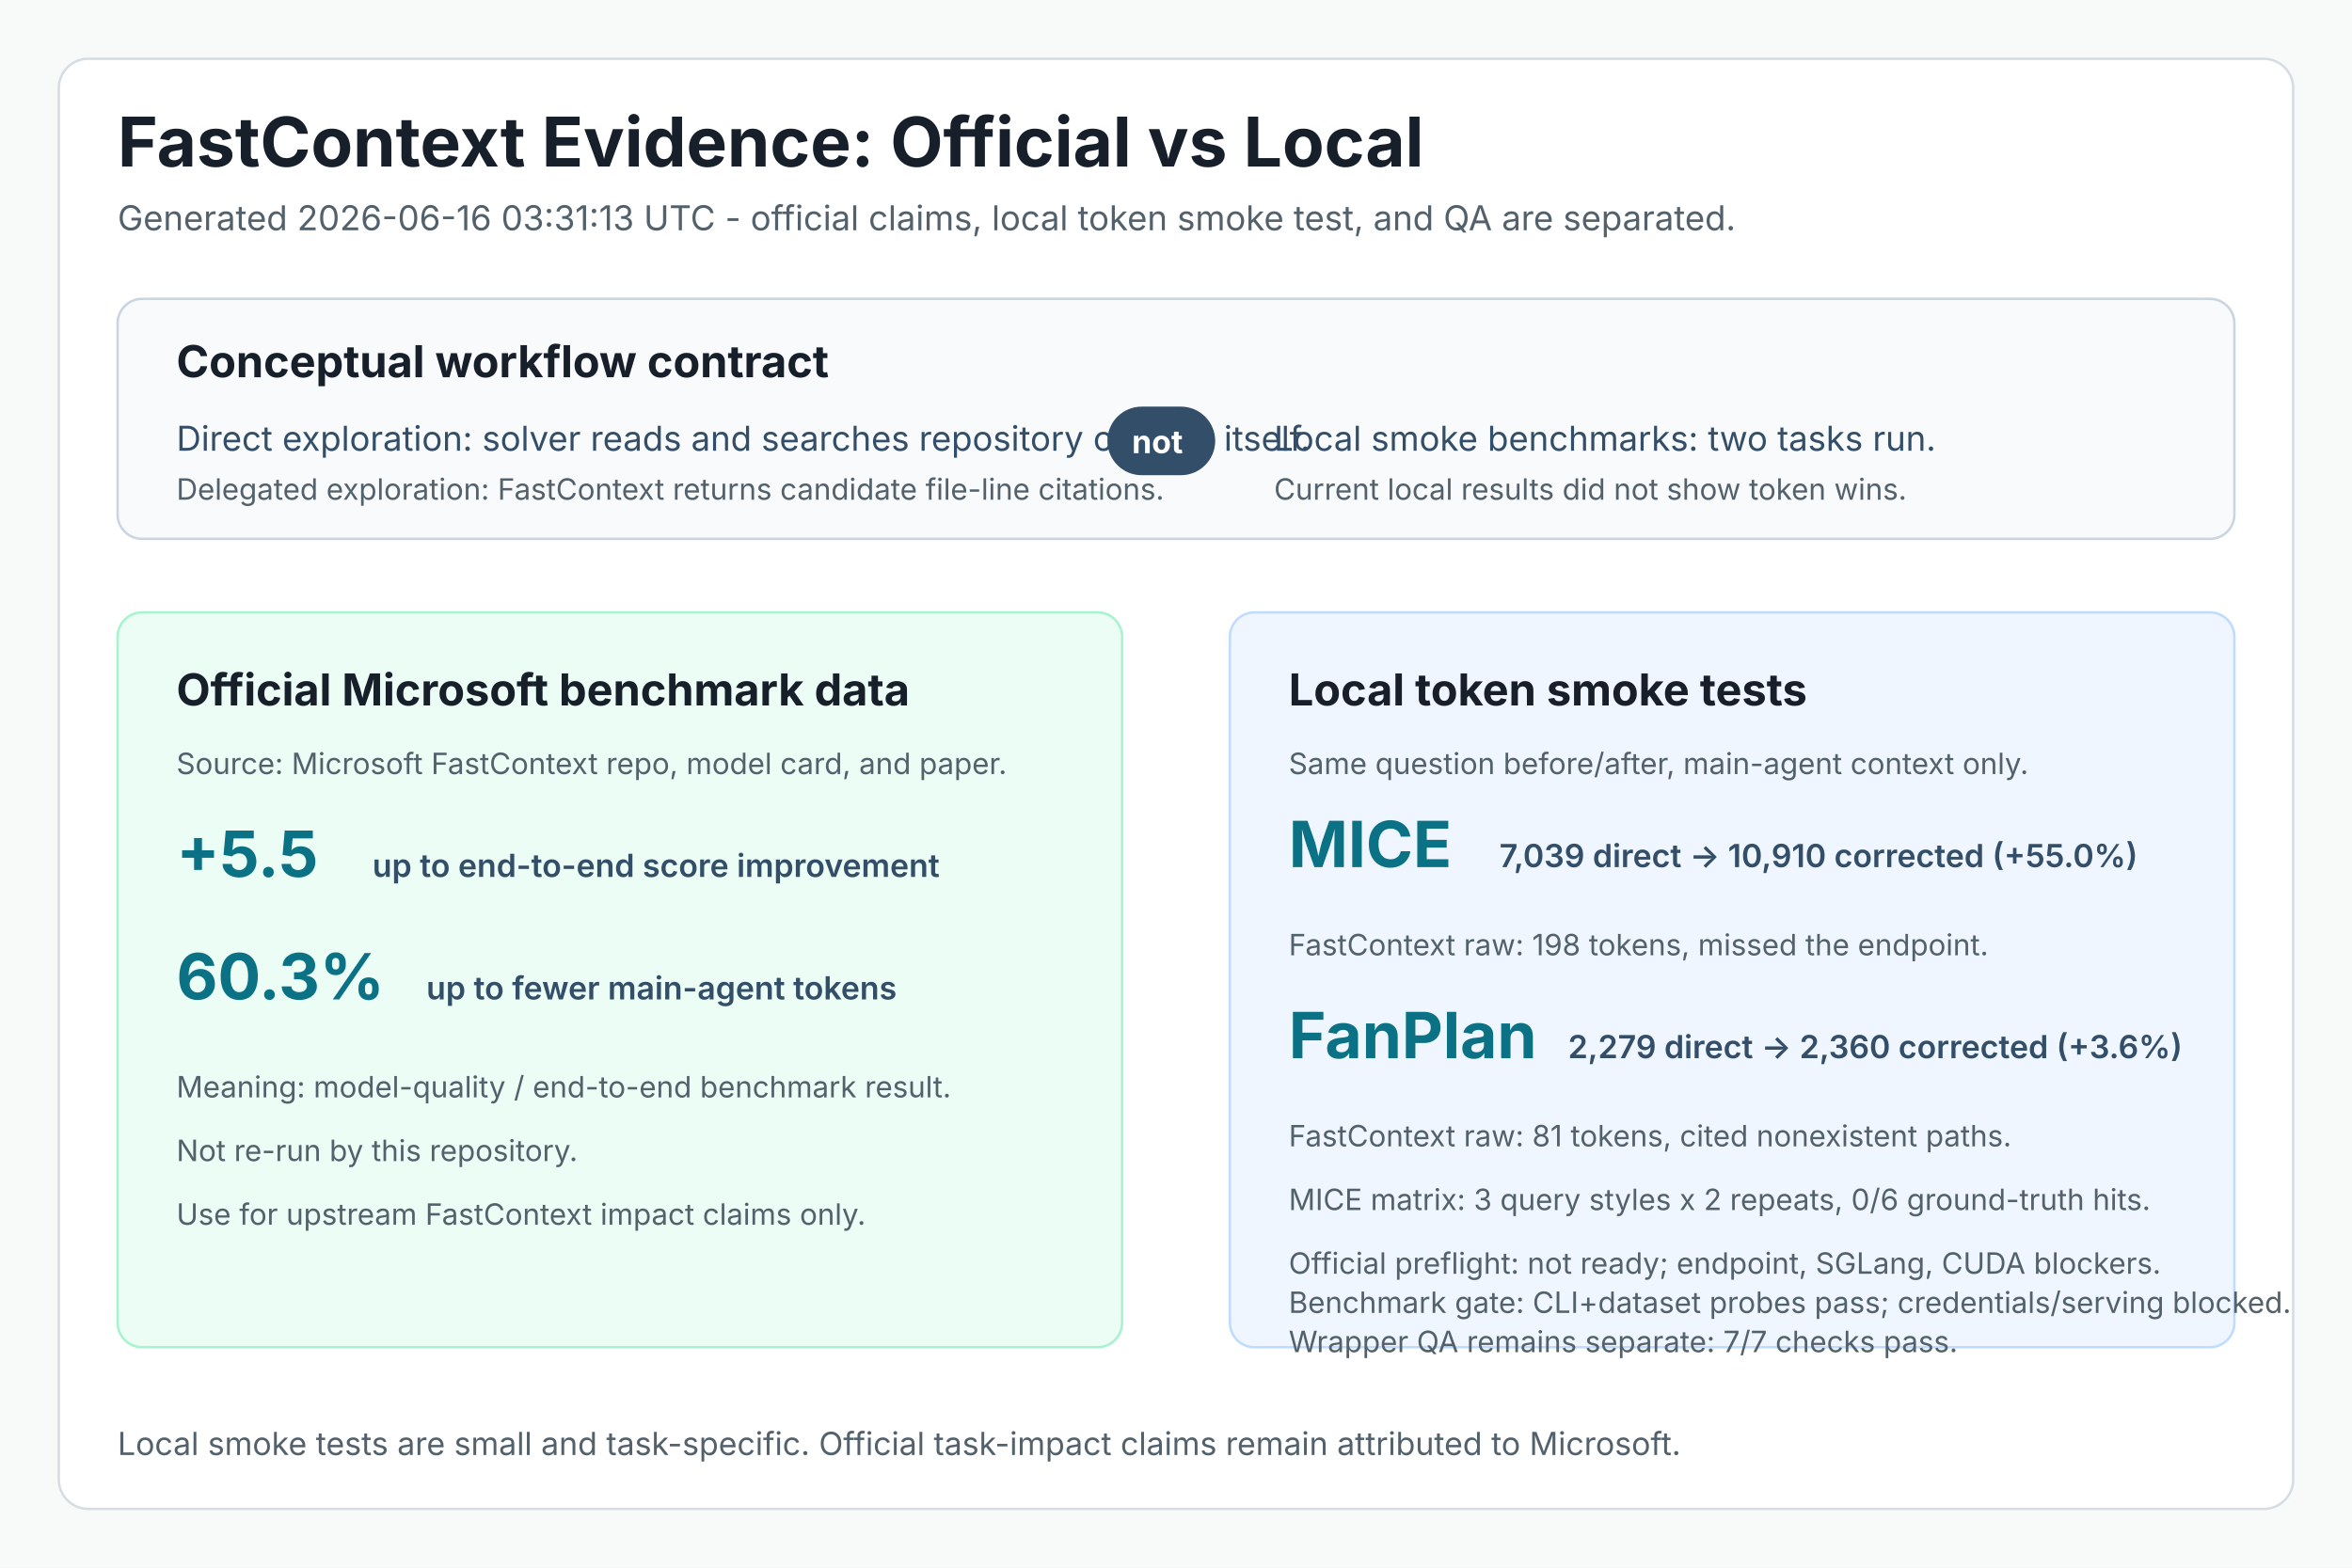
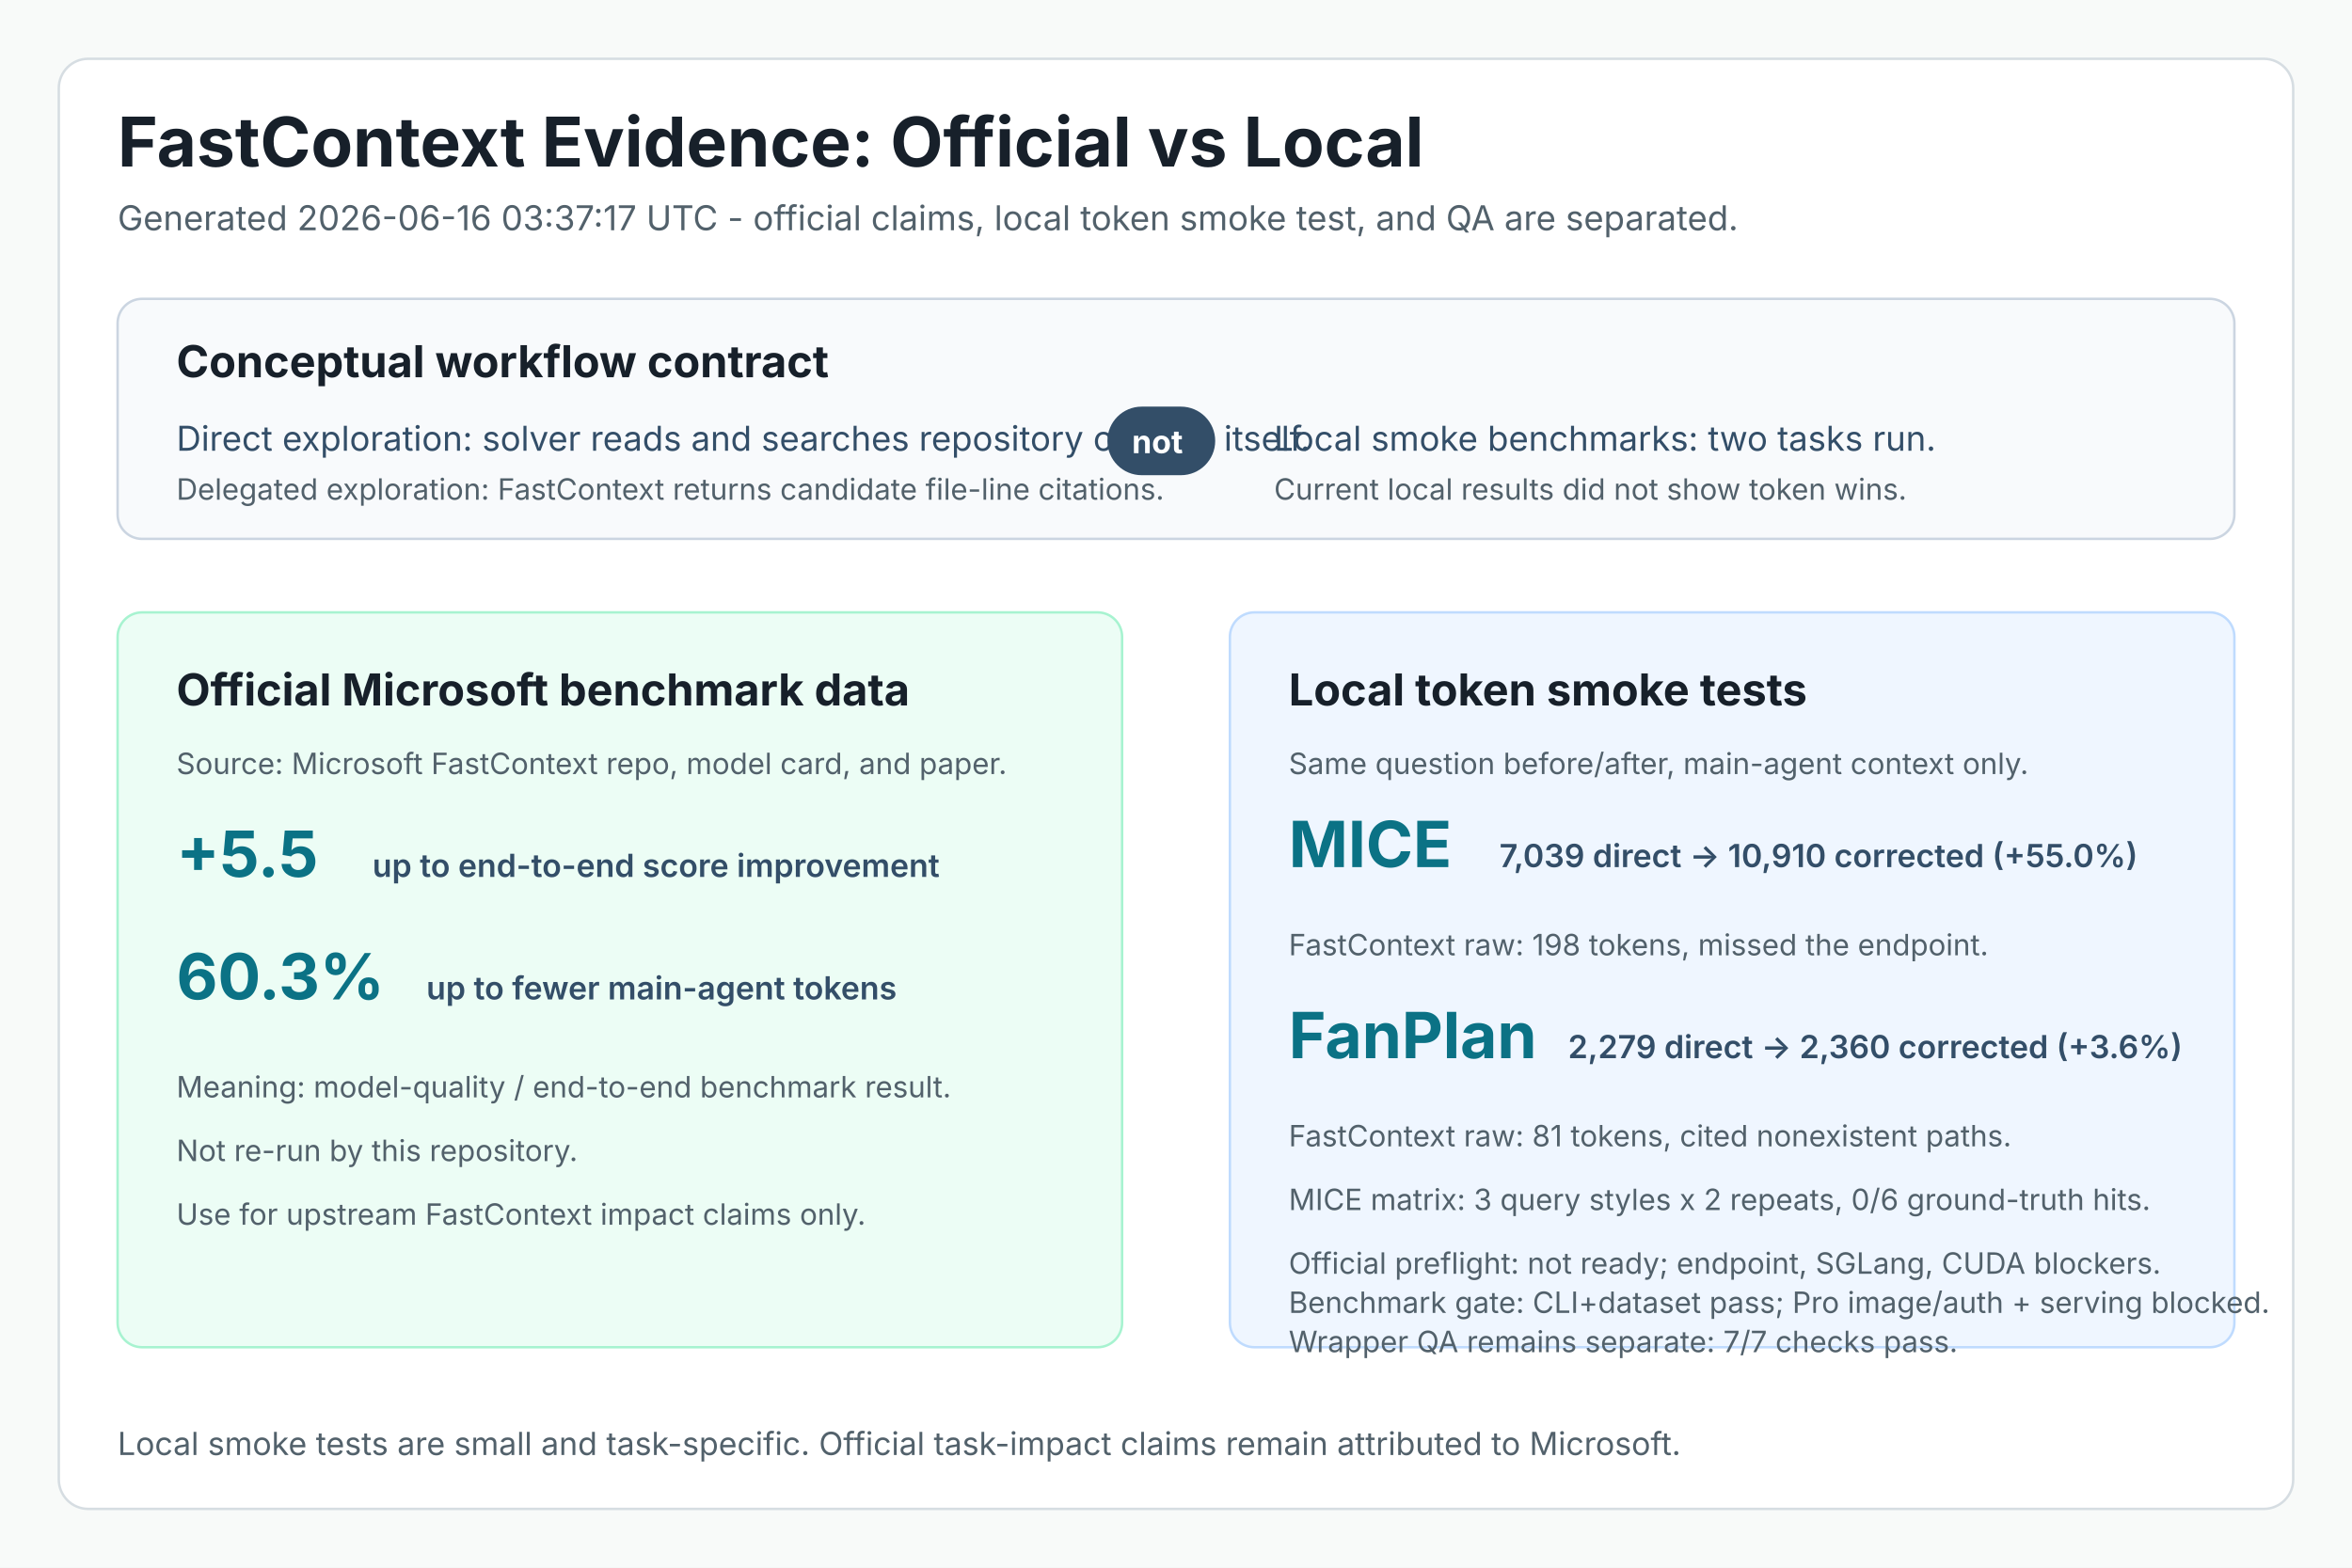
<svg xmlns="http://www.w3.org/2000/svg" width="960" height="640" viewBox="0 0 960 640" role="img" aria-labelledby="title desc">
  <style>
    .title { font: 700 28px -apple-system, BlinkMacSystemFont, "Segoe UI", sans-serif; fill: #17202a; }
    .subtitle { font: 400 14px -apple-system, BlinkMacSystemFont, "Segoe UI", sans-serif; fill: #52616b; }
    .card-title { font: 700 18px -apple-system, BlinkMacSystemFont, "Segoe UI", sans-serif; fill: #17202a; }
    .label { font: 600 15px -apple-system, BlinkMacSystemFont, "Segoe UI", sans-serif; fill: #1f2933; }
    .body { font: 400 14px -apple-system, BlinkMacSystemFont, "Segoe UI", sans-serif; fill: #334e68; }
    .metric { font: 700 26px -apple-system, BlinkMacSystemFont, "Segoe UI", sans-serif; fill: #0b7285; }
    .metric-label { font: 600 13px -apple-system, BlinkMacSystemFont, "Segoe UI", sans-serif; fill: #334e68; }
    .pill { font: 700 13px -apple-system, BlinkMacSystemFont, "Segoe UI", sans-serif; fill: #ffffff; }
    .fine { font: 400 12px -apple-system, BlinkMacSystemFont, "Segoe UI", sans-serif; fill: #52616b; }
    .note { font: 400 13px -apple-system, BlinkMacSystemFont, "Segoe UI", sans-serif; fill: #52616b; }
  </style>
  <rect width="960" height="640" fill="#f8faf9" />
  <rect x="24" y="24" width="912" height="592" rx="12" fill="#ffffff" stroke="#d6dde2" />
  <text x="48" y="68" class="title">FastContext Evidence: Official vs Local</text>
-   <text x="48" y="94" class="subtitle">Generated 2026-06-16 03:31:13 UTC - official claims, local token smoke test, and QA are separated.</text>
+   <text x="48" y="94" class="subtitle">Generated 2026-06-16 03:37:17 UTC - official claims, local token smoke test, and QA are separated.</text>
  <rect x="48" y="122" width="864" height="98" rx="10" fill="#f8fafc" stroke="#cbd5e1" />
  <text x="72" y="154" class="card-title">Conceptual workflow contract</text>
  <text x="72" y="184" class="body">Direct exploration: solver reads and searches repository context itself.</text>
  <text x="72" y="204" class="fine">Delegated exploration: FastContext returns candidate file-line citations.</text>
  <rect x="452" y="166" width="44" height="28" rx="14" fill="#334e68" />
  <text x="462" y="185" class="pill">not</text>
  <text x="520" y="184" class="body">Local smoke benchmarks: two tasks run.</text>
  <text x="520" y="204" class="fine">Current local results did not show token wins.</text>
  <rect x="48" y="250" width="410" height="300" rx="10" fill="#ecfdf5" stroke="#a7f3d0" />
  <text x="72" y="288" class="card-title">Official Microsoft benchmark data</text>
  <text x="72" y="316" class="fine">Source: Microsoft FastContext repo, model card, and paper.</text>
  <text x="72" y="358" class="metric">+5.5</text>
  <text x="152" y="358" class="metric-label">up to end-to-end score improvement</text>
  <text x="72" y="408" class="metric">60.3%</text>
  <text x="174" y="408" class="metric-label">up to fewer main-agent tokens</text>
  <text x="72" y="448" class="fine">Meaning: model-quality / end-to-end benchmark result.</text>
  <text x="72" y="474" class="fine">Not re-run by this repository.</text>
  <text x="72" y="500" class="fine">Use for upstream FastContext impact claims only.</text>
  <rect x="502" y="250" width="410" height="300" rx="10" fill="#eff6ff" stroke="#bfdbfe" />
  <text x="526" y="288" class="card-title">Local token smoke tests</text>
  <text x="526" y="316" class="fine">Same question before/after, main-agent context only.</text>
  <text x="526" y="354" class="metric">MICE</text>
  <text x="612" y="354" class="metric-label">7,039 direct -&gt; 10,910 corrected (+55.0%)</text>
  <text x="526" y="390" class="fine">FastContext raw: 198 tokens, missed the endpoint.</text>
  <text x="526" y="432" class="metric">FanPlan</text>
  <text x="640" y="432" class="metric-label">2,279 direct -&gt; 2,360 corrected (+3.6%)</text>
  <text x="526" y="468" class="fine">FastContext raw: 81 tokens, cited nonexistent paths.</text>
  <text x="526" y="494" class="fine">MICE matrix: 3 query styles x 2 repeats, 0/6 ground-truth hits.</text>
  <text x="526" y="520" class="fine">Official preflight: not ready; endpoint, SGLang, CUDA blockers.</text>
-   <text x="526" y="536" class="fine">Benchmark gate: CLI+dataset probes pass; credentials/serving blocked.</text>
+   <text x="526" y="536" class="fine">Benchmark gate: CLI+dataset pass; Pro image/auth + serving blocked.</text>
  <text x="526" y="552" class="fine">Wrapper QA remains separate: 7/7 checks pass.</text>
  <text x="48" y="594" class="note">Local smoke tests are small and task-specific. Official task-impact claims remain attributed to Microsoft.</text>
</svg>
